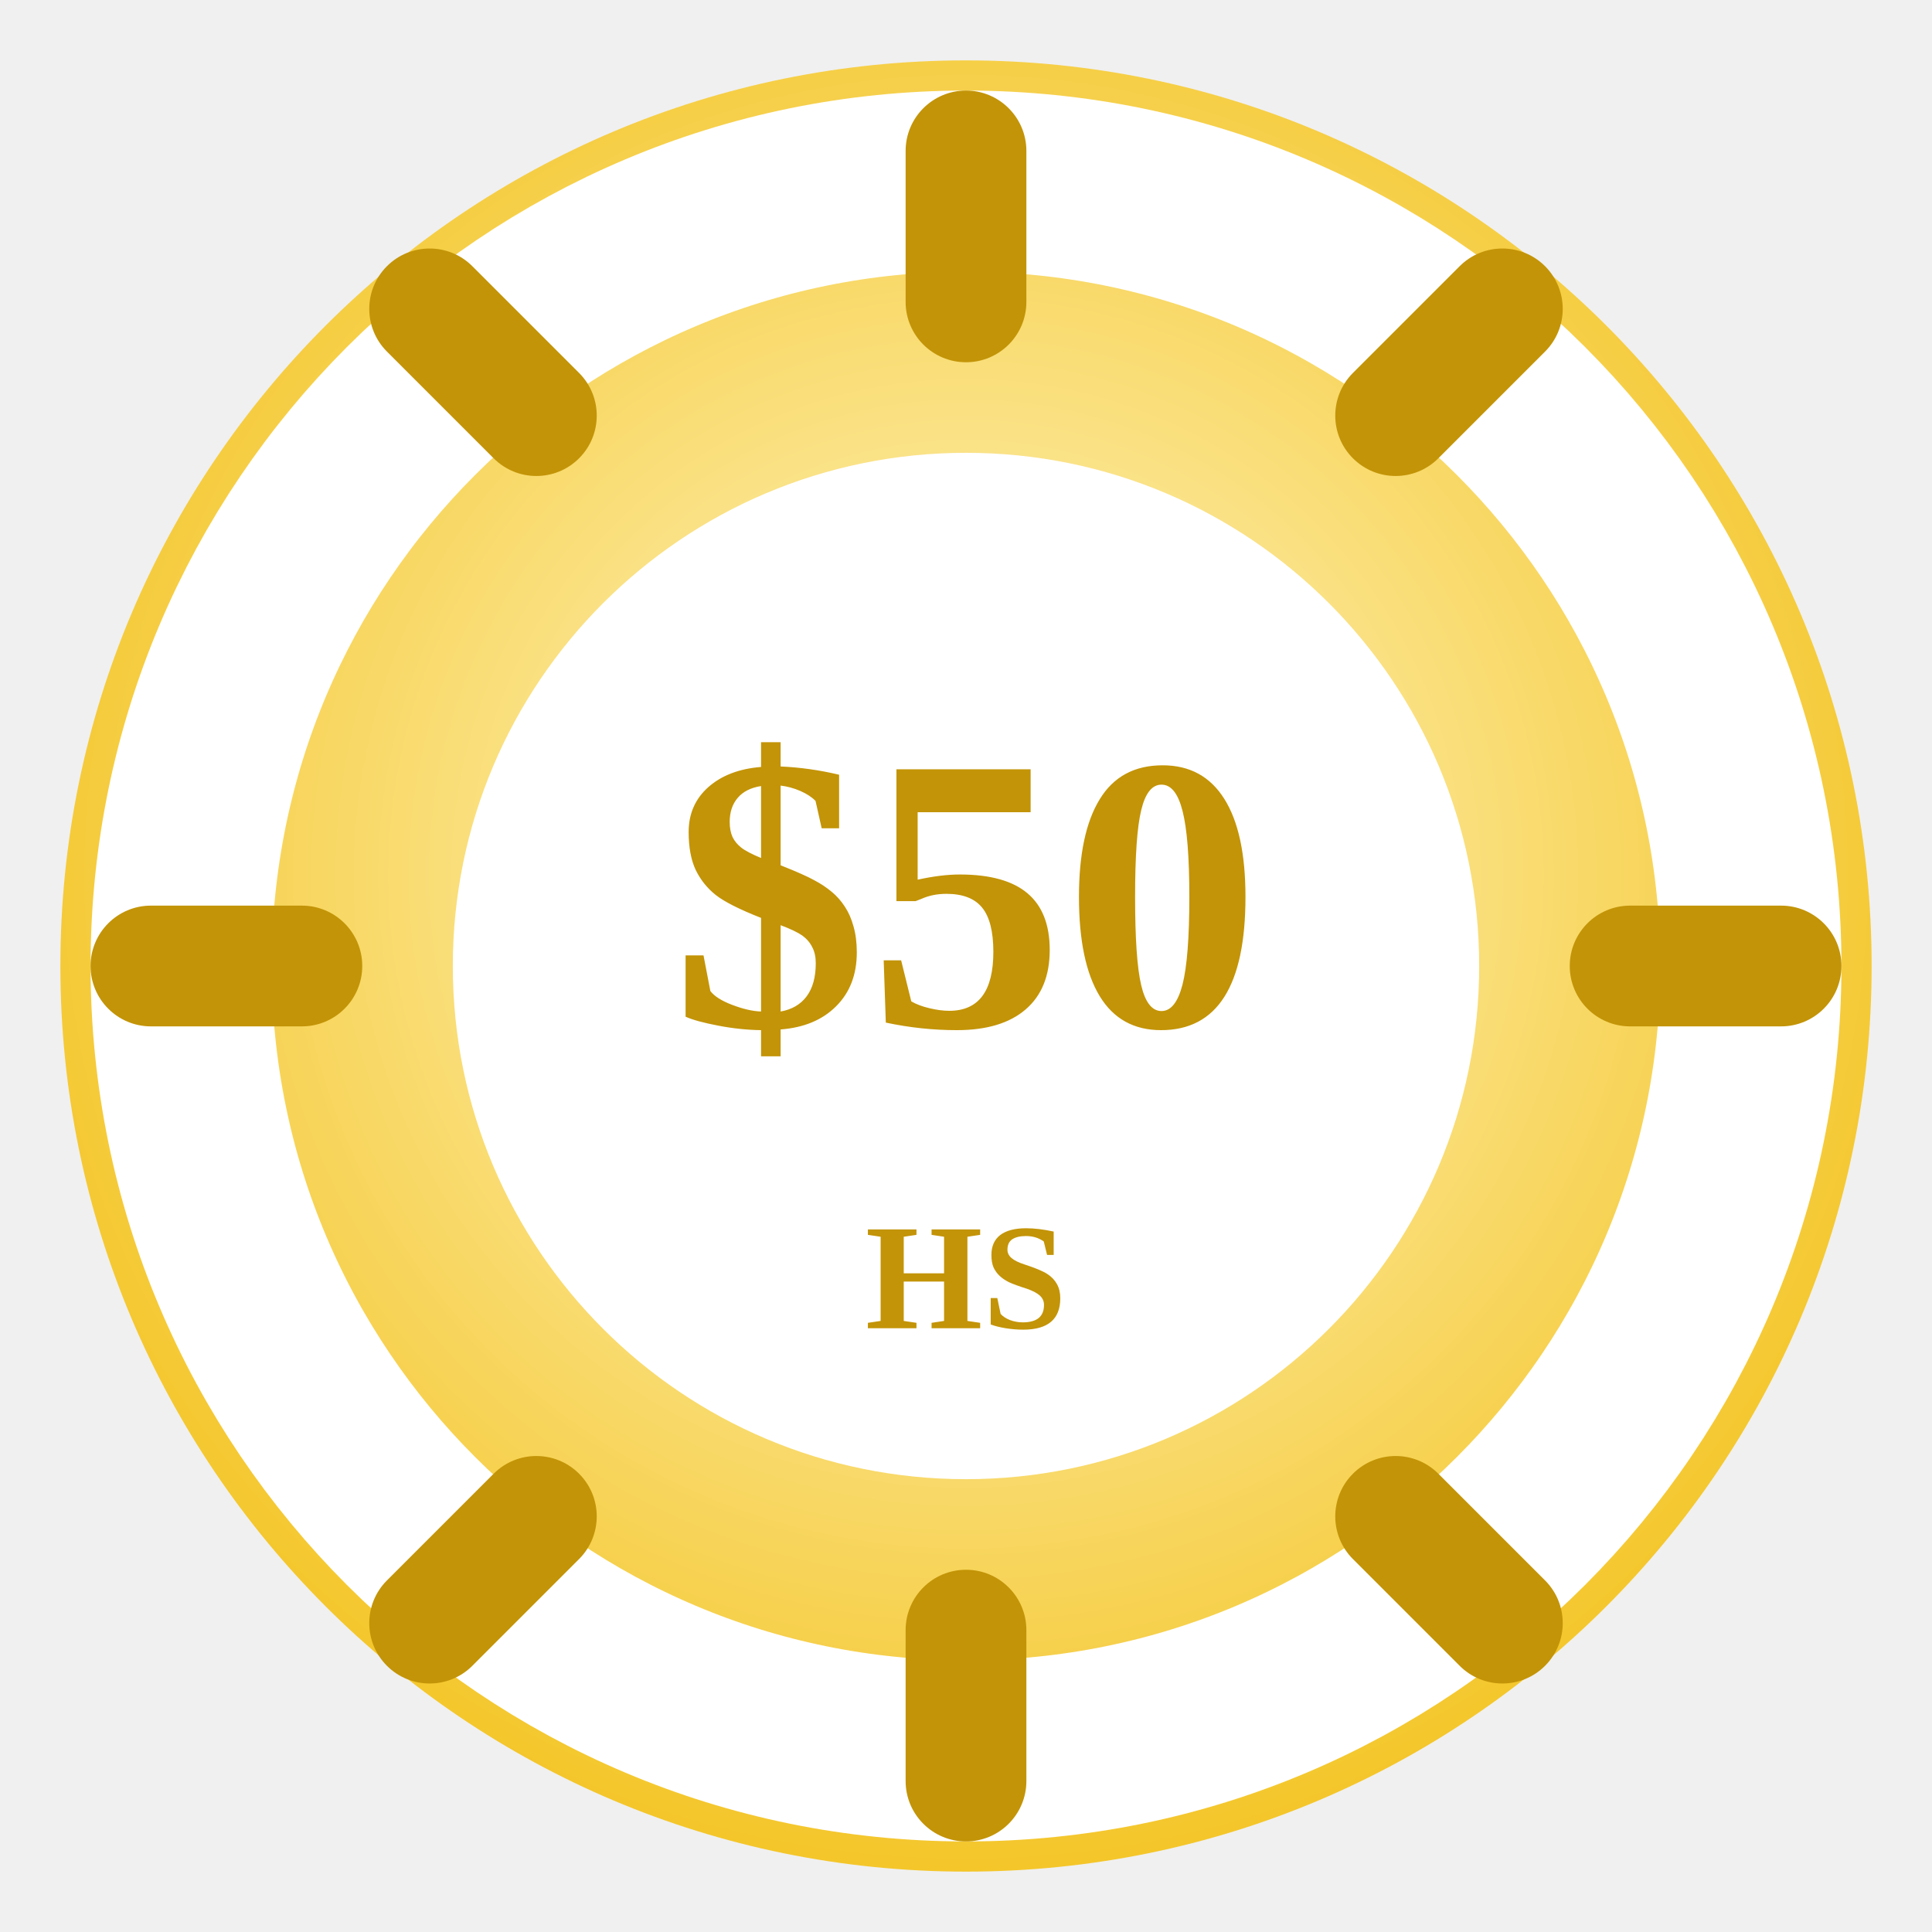
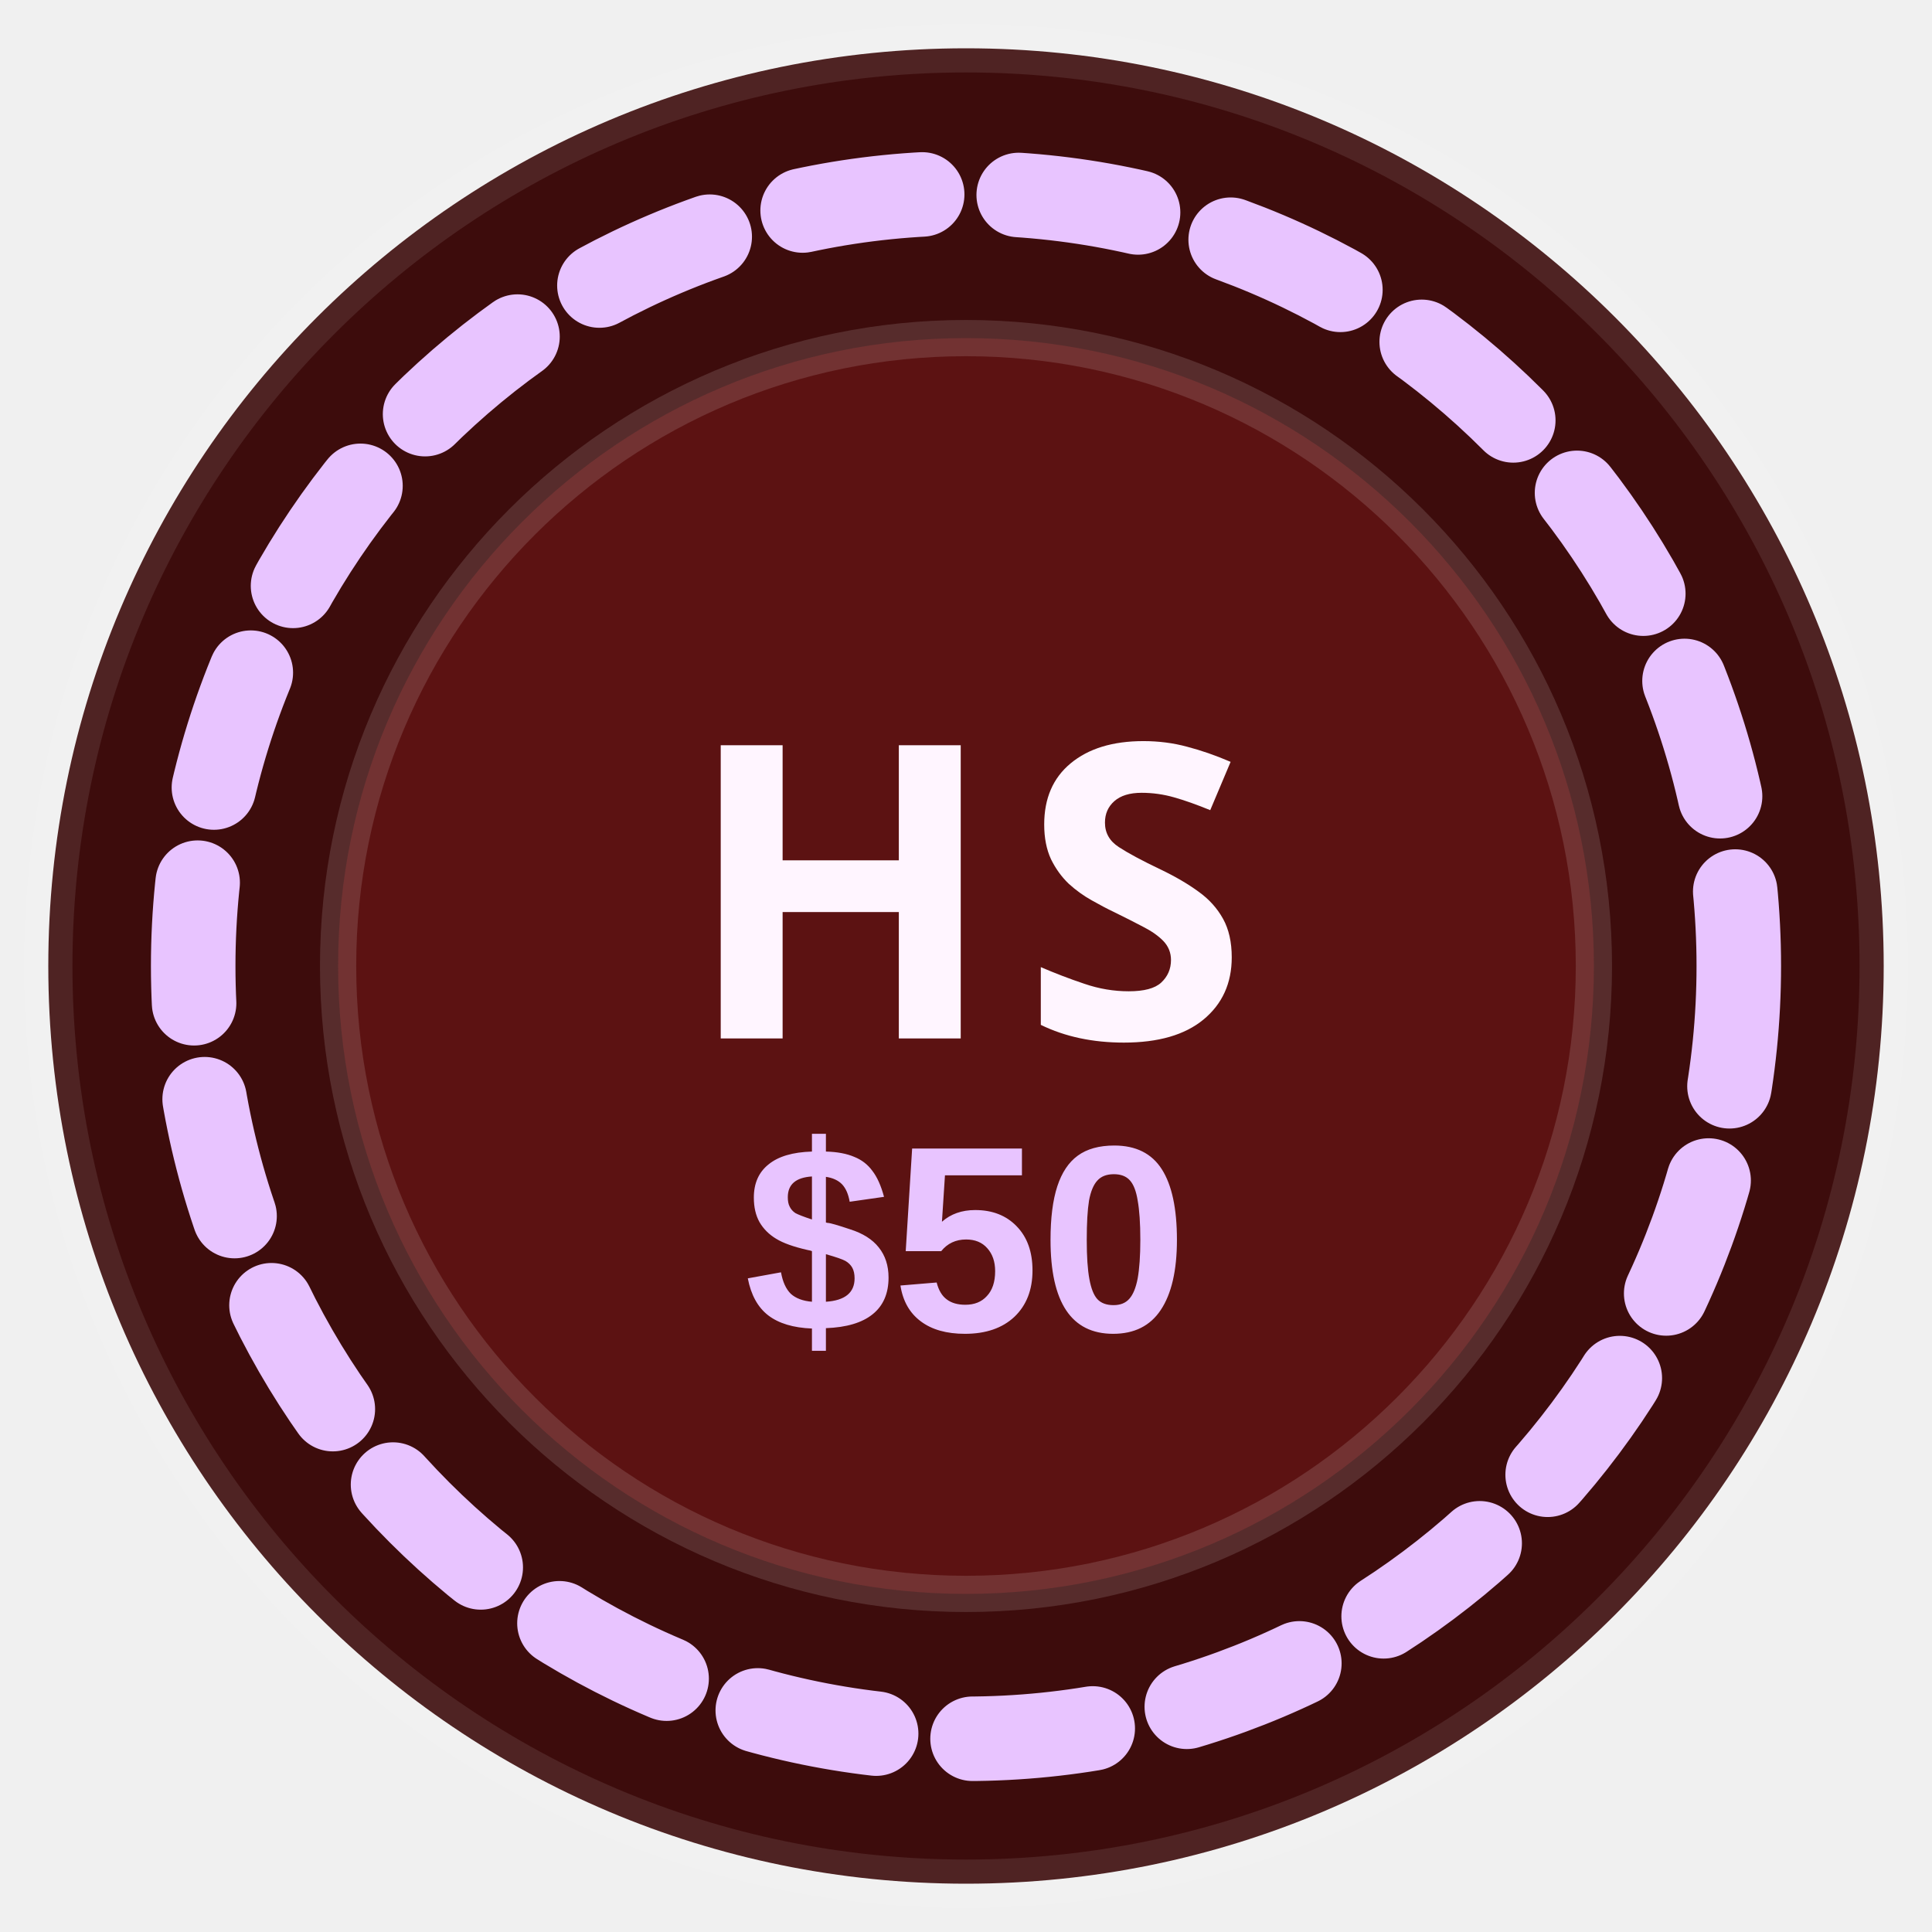
- <svg xmlns="http://www.w3.org/2000/svg" viewBox="0 0 128 128">
-   <defs>
-     <radialGradient id="g50" cx="50%" cy="45%" r="65%">
-       <stop offset="0" stop-color="#fff7cd" />
-       <stop offset="1" stop-color="#f2bd0c" />
-     </radialGradient>
-   </defs>
-   <circle cx="64" cy="64" r="60" fill="url(#g50)" />
-   <circle cx="64" cy="64" r="52" fill="none" stroke="#ffffff" stroke-width="12" />
-   <g fill="#c39407">
-     <rect x="60" y="6" width="8" height="18" rx="4" />
-     <rect x="60" y="104" width="8" height="18" rx="4" />
-     <rect x="6" y="60" width="18" height="8" rx="4" />
-     <rect x="104" y="60" width="18" height="8" rx="4" />
-     <rect x="92" y="15" width="8" height="18" rx="4" transform="rotate(45 96 24)" />
-     <rect x="92" y="95" width="8" height="18" rx="4" transform="rotate(135 96 104)" />
-     <rect x="28" y="15" width="8" height="18" rx="4" transform="rotate(-45 32 24)" />
-     <rect x="28" y="95" width="8" height="18" rx="4" transform="rotate(-135 32 104)" />
-   </g>
-   <circle cx="64" cy="64" r="34" fill="#ffffff" />
-   <text x="64" y="68" text-anchor="middle" font-weight="800" font-size="26" fill="#c39407">$50</text>
-   <text x="64" y="88" text-anchor="middle" font-weight="700" font-size="10" fill="#c39407">HS</text>
+ <svg xmlns="http://www.w3.org/2000/svg" viewBox="0 0 80 80" width="80" height="80">
+   <circle cx="40" cy="40" r="38" fill="#3d0c0c" />
+   <circle cx="40" cy="40" r="38" fill="none" stroke="#ffffff18" stroke-width="2" />
+   <circle cx="40" cy="40" r="32" fill="none" stroke="#e8c4ff" stroke-width="3.5" stroke-dasharray="5 4" stroke-linecap="round" />
+   <circle cx="40" cy="40" r="26" fill="#5c1212" />
+   <circle cx="40" cy="40" r="26" fill="none" stroke="#ffffff22" stroke-width="1.5" />
+   <text x="40" y="37" text-anchor="middle" dominant-baseline="middle" font-family="system-ui, Arial Black, sans-serif" font-size="17" font-weight="900" fill="#fff5ff" letter-spacing="1">HS</text>
+   <text x="40" y="52" text-anchor="middle" dominant-baseline="middle" font-family="system-ui, Arial, sans-serif" font-size="11" font-weight="700" fill="#e8c4ff">$50</text>
</svg>
